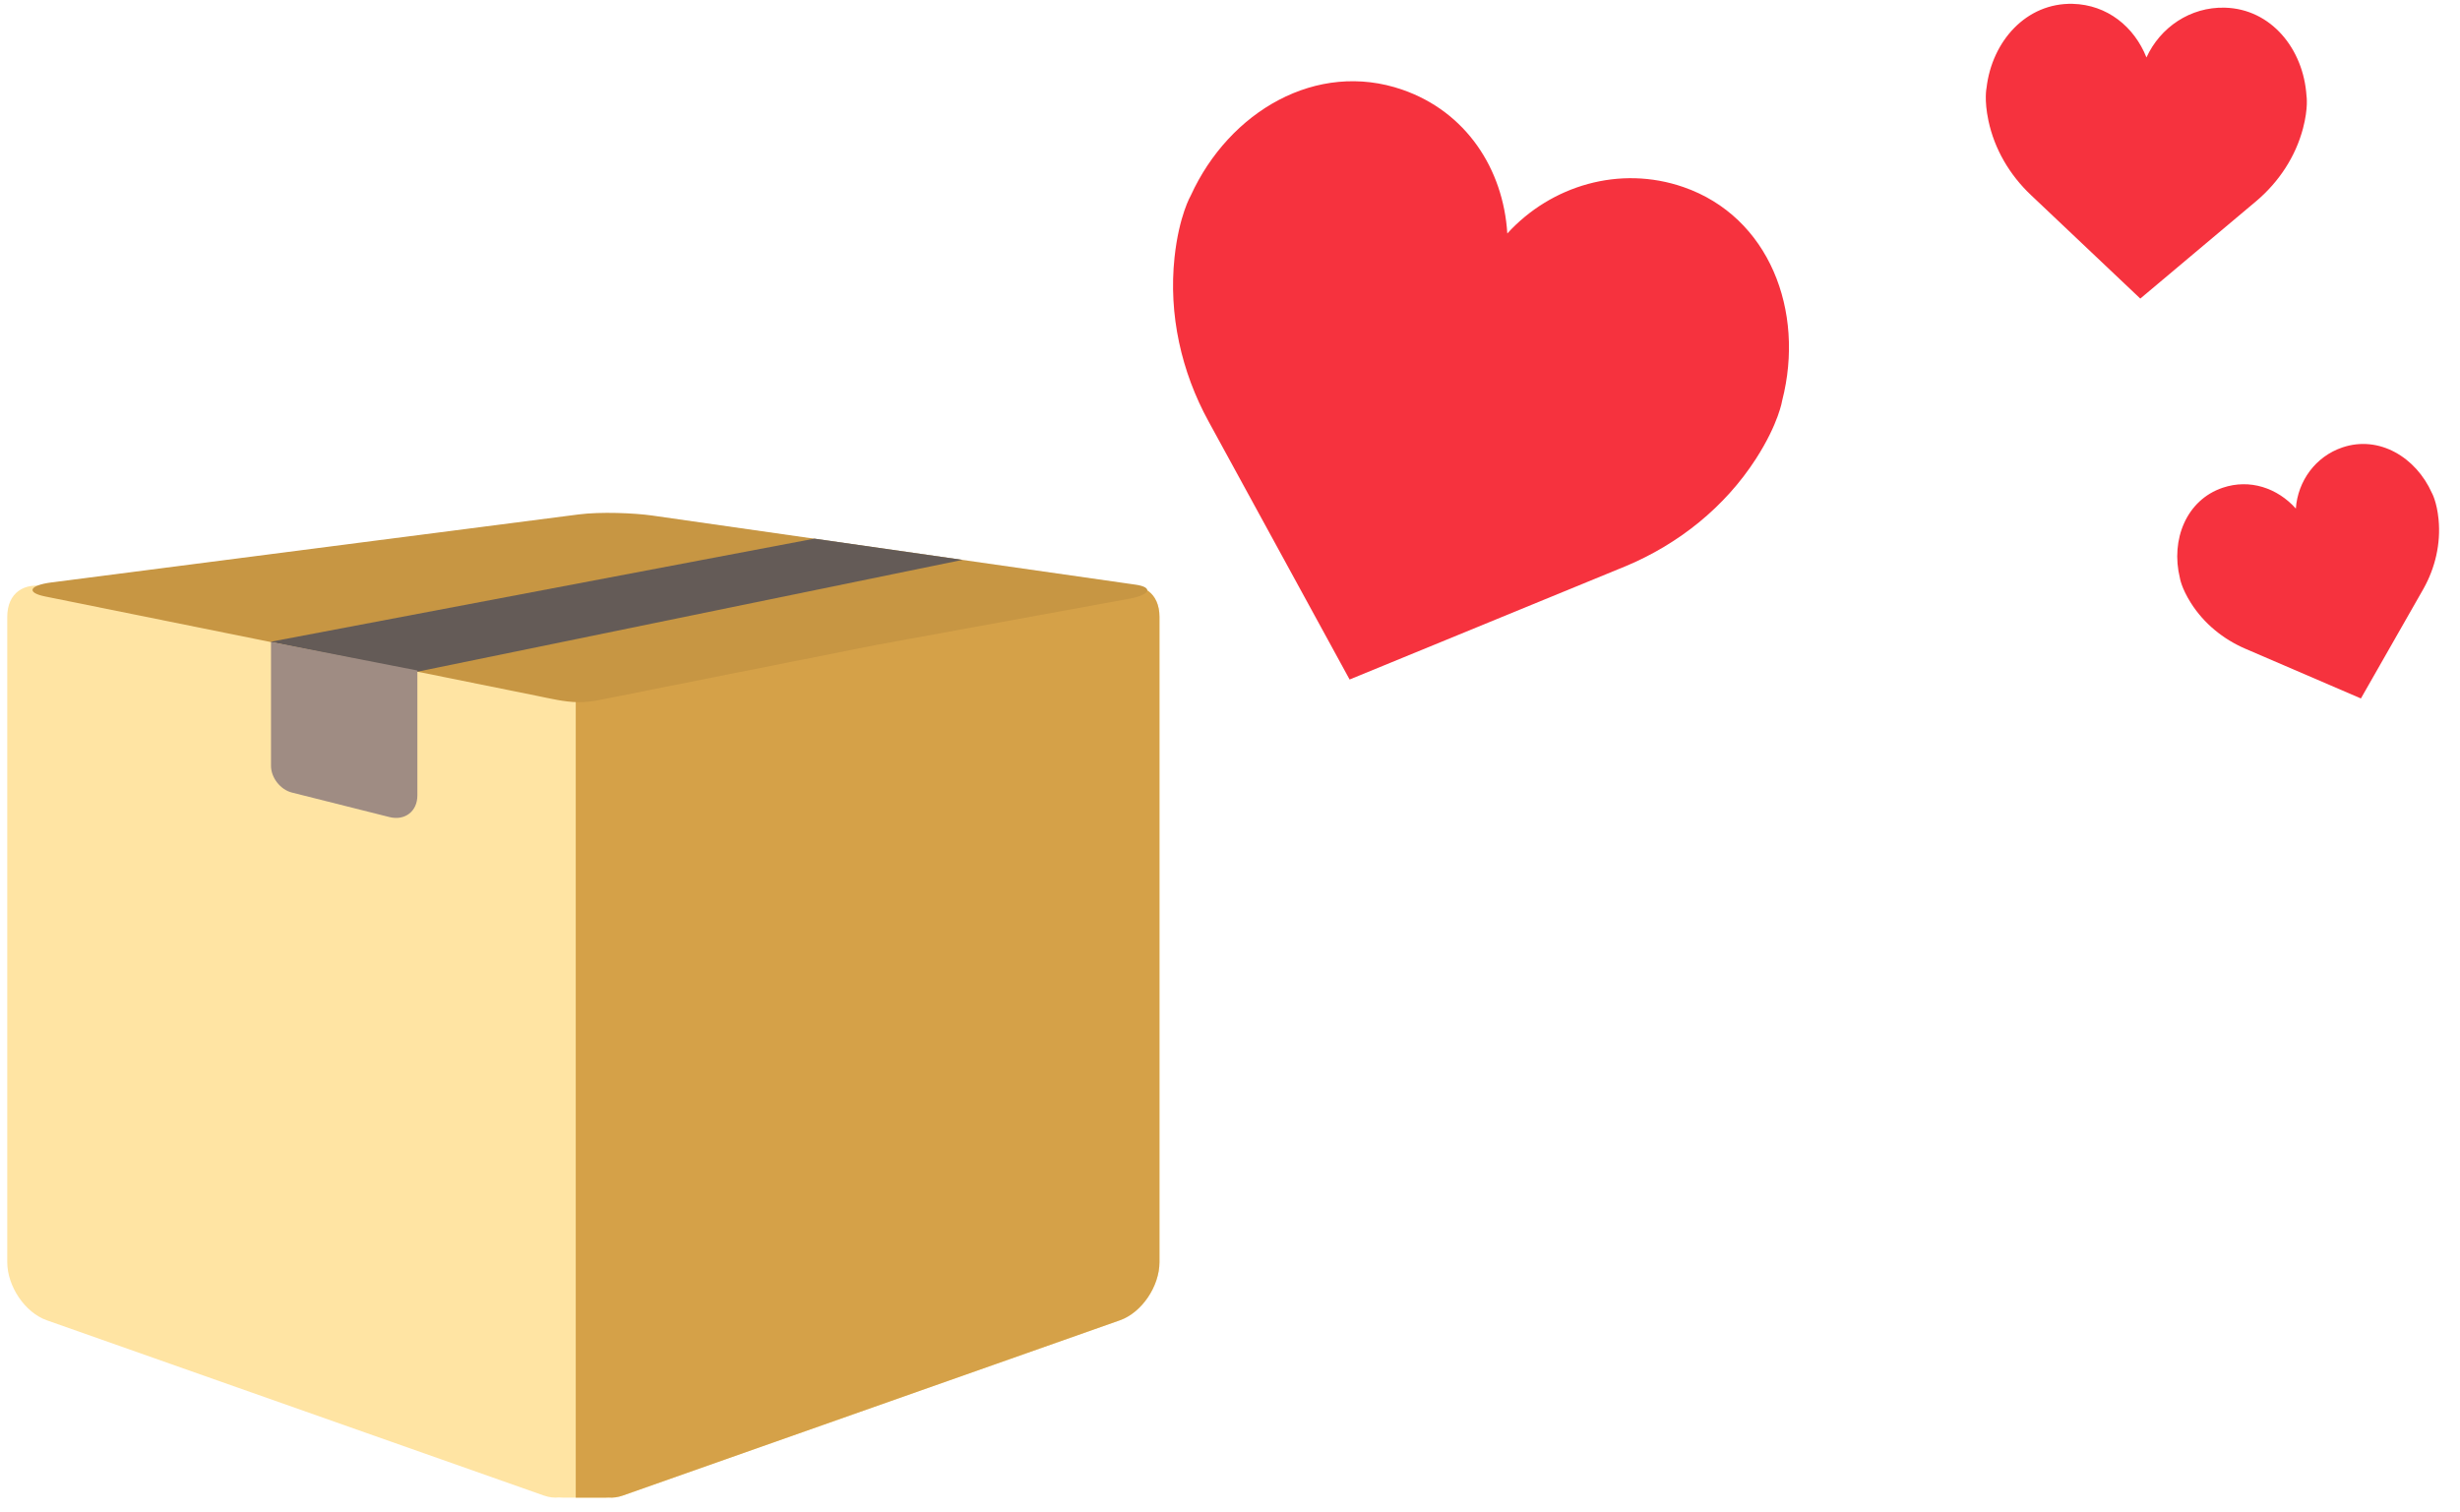
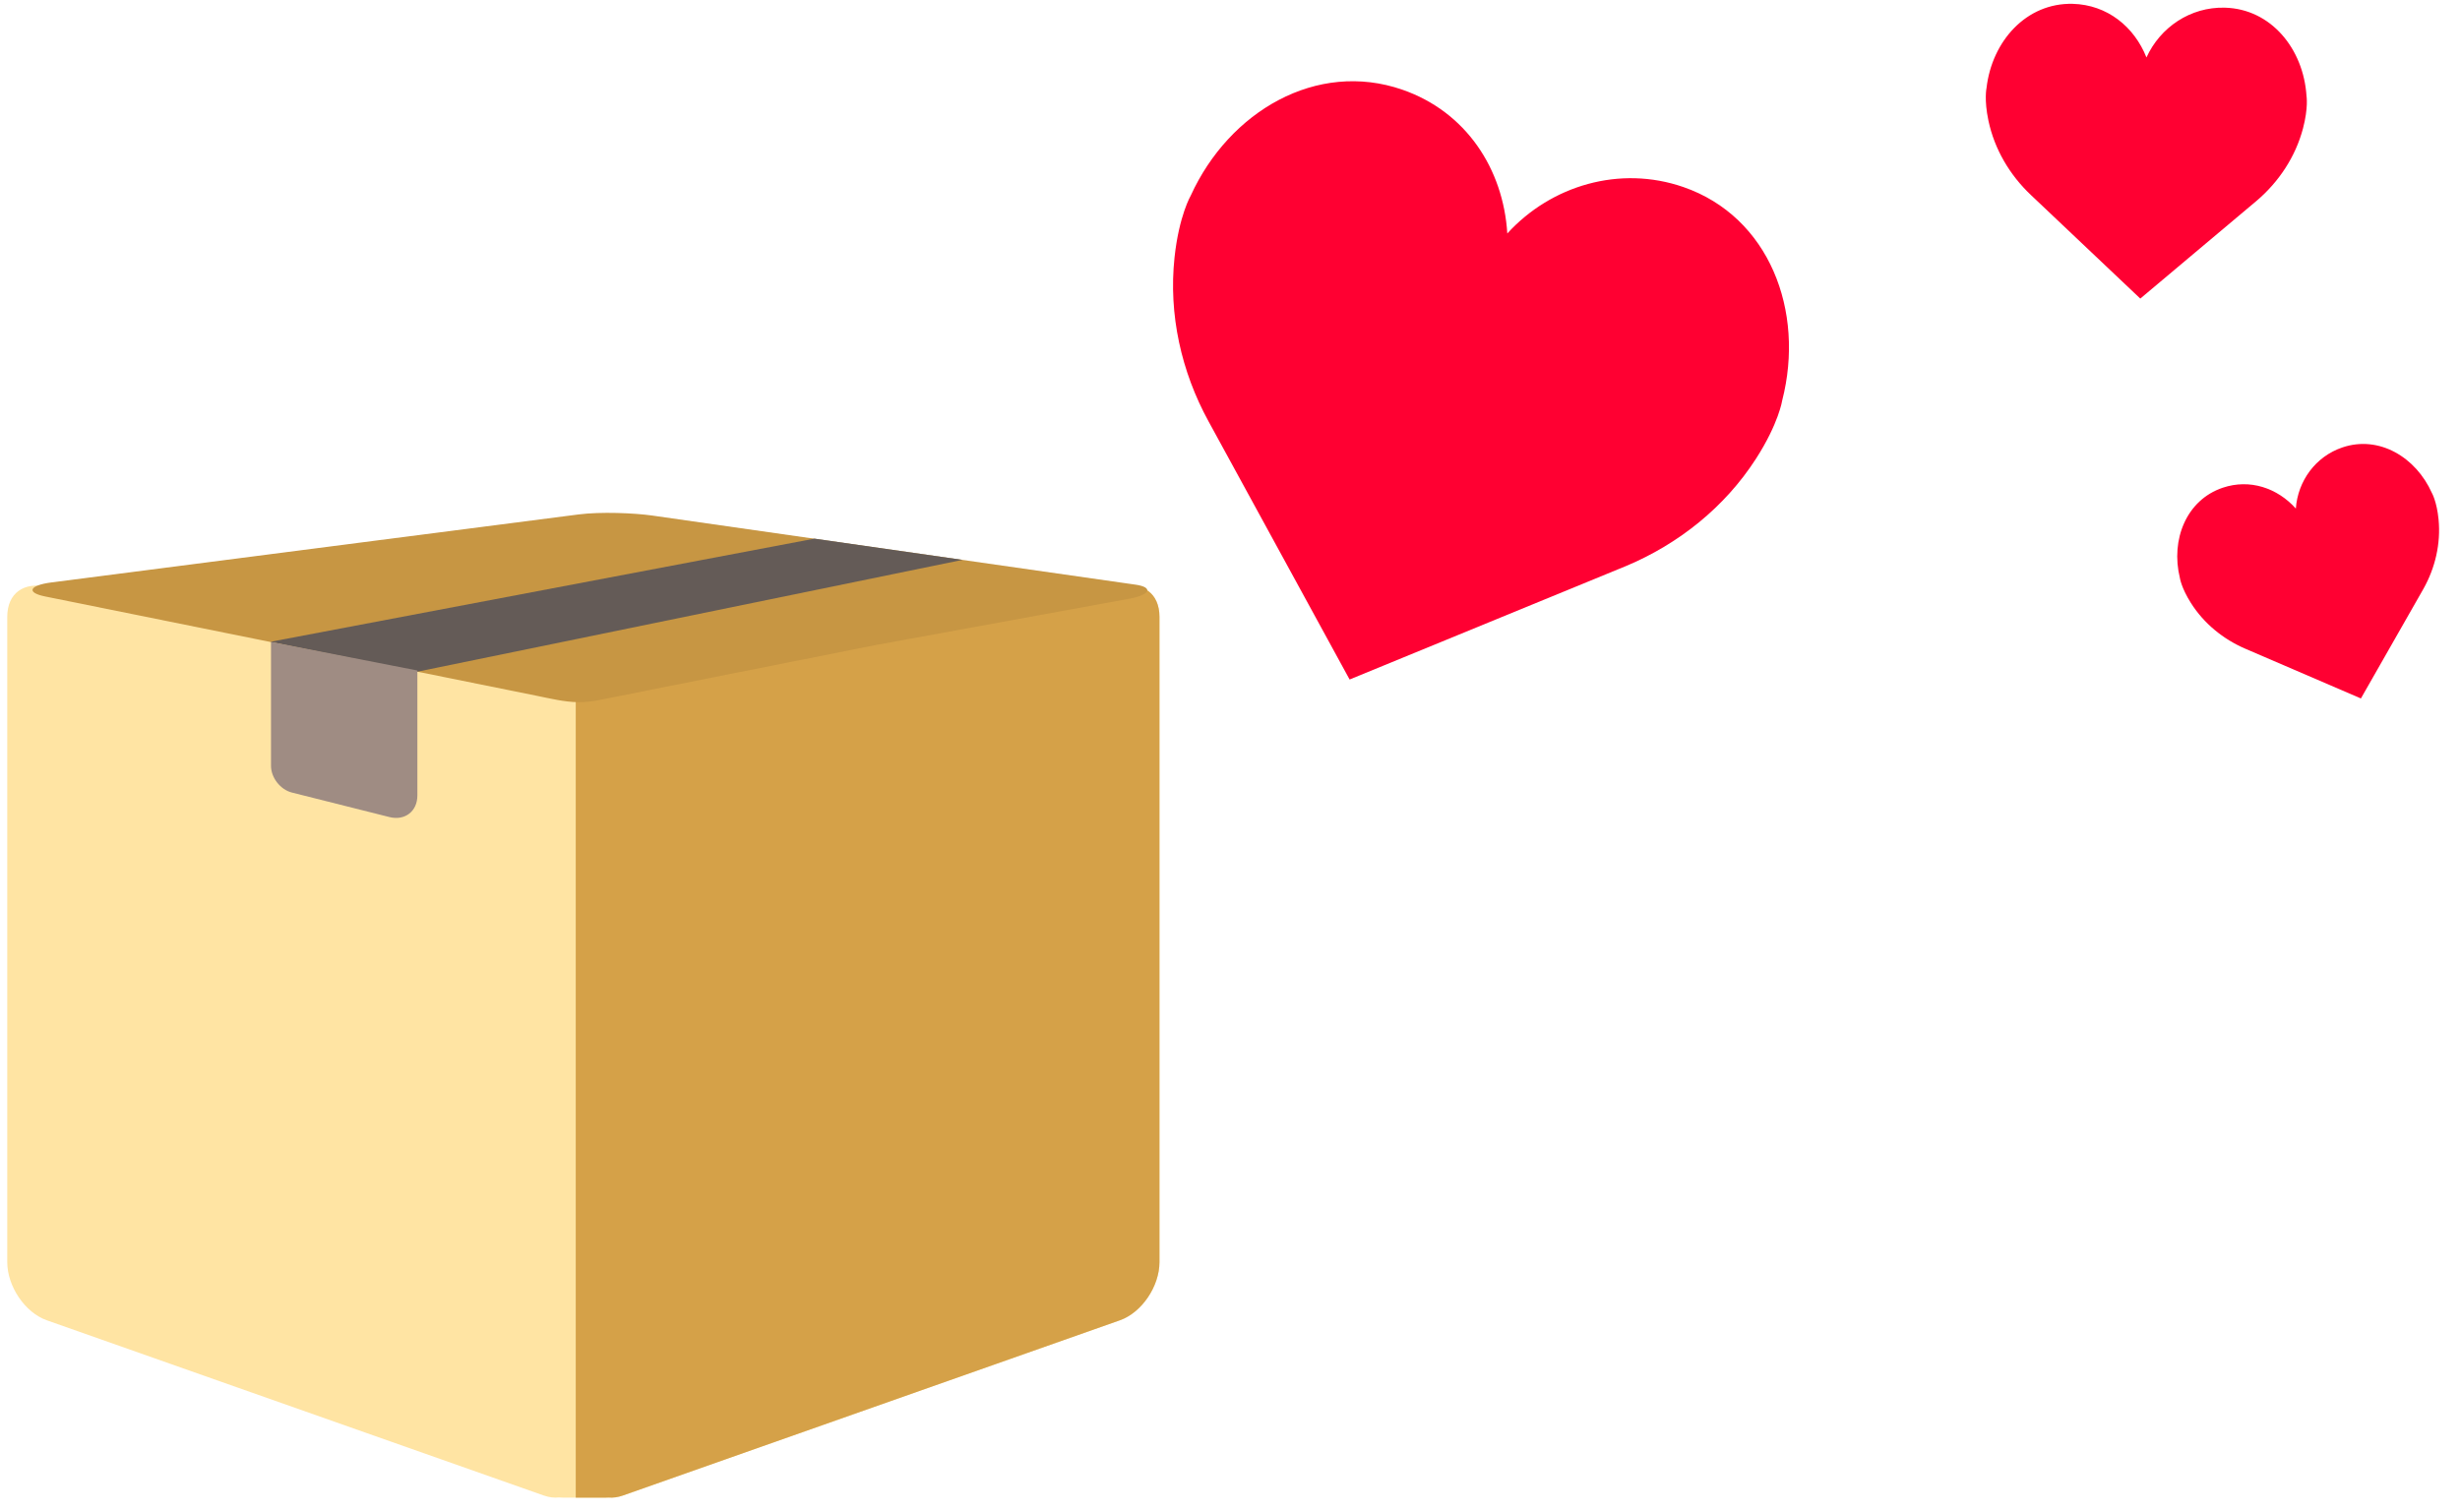
<svg xmlns="http://www.w3.org/2000/svg" width="231px" height="142px" viewBox="0 0 231 142" version="1.1">
  <g id="refer-box" stroke="none" stroke-width="1" fill="none" fill-rule="evenodd">
    <g id="raf-icon" fill-rule="nonzero">
-       <g id="box-illustration" transform="translate(106.4125, 0)" fill="#F6323E">
+       <g id="box-illustration" transform="translate(106.4125, 0)" fill="#FF0032">
        <g id="Group-31" transform="translate(0.062574, 0.358347)">
          <path d="M37.022,22.07 C41.861,18.342 48.541,17.573 54.066,20.65 C61.507,24.794 63.3,34.091 59.724,41.987 C59.724,41.987 59.033,44.058 56.333,46.974 C52.656,50.945 47.796,53.585 42.587,54.766 L15.163,60.758 L6.325,34.571 C4.623,29.544 4.36,24.049 5.856,18.864 C6.955,15.057 8.374,13.392 8.374,13.392 C13.297,6.244 22.224,2.917 29.666,7.062 C35.192,10.139 37.703,16.026 37.022,22.07" id="Fill-6" transform="translate(33.18805, 33.00399) rotate(-10) translate(-33.18805, -33.00399) " />
          <path d="M95.082,5.039 C96.371,2.21 99.201,0.28 102.434,0.362 C106.79,0.472 109.83,4.244 110.112,8.658 C110.112,8.658 110.297,9.757 109.78,11.712 C109.074,14.377 107.513,16.72 105.445,18.487 L94.504,27.687 L84.227,17.954 C82.251,16.086 80.812,13.667 80.243,10.971 C79.824,8.991 80.065,7.903 80.065,7.903 C80.572,3.511 83.803,-0.106 88.158,0.002 C91.39,0.084 93.937,2.148 95.082,5.039" id="Fill-8" />
          <path d="M109.11,47.409 C109.296,44.833 110.946,42.521 113.492,41.664 C116.922,40.508 120.388,42.586 121.887,45.948 C121.887,45.948 122.349,46.754 122.512,48.428 C122.732,50.709 122.195,52.982 121.092,54.949 L115.22,65.246 L104.379,60.58 C102.297,59.686 100.474,58.208 99.249,56.266 C98.348,54.841 98.221,53.924 98.221,53.924 C97.343,50.35 98.817,46.608 102.247,45.452 C104.794,44.595 107.38,45.479 109.11,47.409" id="Fill-10" />
        </g>
      </g>
      <g id="Group" transform="translate(0.333817, 47.94231)">
        <g id="package">
          <path d="M4.065,7.163 L50.729,17.109 C52.54,17.417 53.573,17.695 54.015,17.676 C54.503,17.653 55.24,17.385 58.161,16.799 L104.827,7.162 C106.942,6.726 108.542,7.723 108.542,10.008 L108.542,70.602 C108.542,72.889 106.871,75.349 104.827,76.07 L58.161,92.527 C57.688,92.694 57.234,92.754 56.816,92.716 C56.71,92.724 56.603,92.728 56.494,92.728 L52.571,92.728 C52.425,92.728 52.283,92.721 52.14,92.709 C51.703,92.759 51.227,92.702 50.728,92.527 L4.063,76.07 C2.019,75.351 0.347,72.889 0.347,70.602 L0.347,10.009 C0.347,7.724 1.944,6.712 4.063,7.163 L4.065,7.163 Z" id="Shape" fill="#FFE4A3" />
          <path d="M53.73,17.66 C53.844,17.674 53.94,17.68 54.016,17.676 C54.504,17.653 55.24,17.386 58.162,16.8 L104.827,7.163 C106.943,6.726 108.544,7.723 108.544,10.009 L108.544,70.602 C108.544,72.889 106.873,75.349 104.827,76.07 L58.162,92.527 C57.689,92.694 57.235,92.754 56.818,92.718 C56.711,92.724 56.604,92.728 56.495,92.728 L53.73,92.728 L53.73,17.661 L53.73,17.66 L53.73,17.66 Z" id="Shape" fill="#D5A148" />
          <path d="M106.287,6.972 L60.937,0.485 C59.245,0.243 56.069,0.109 53.989,0.379 L35.228,2.798 L33.829,2.979 L4.502,6.763 C2.432,7.029 2.072,7.714 3.918,8.085 L50.258,17.45 C51.238,17.647 52.647,17.998 53.978,18.013 C55.157,18.028 56.271,17.744 57.206,17.556 L81.771,12.668 L84.966,12.084 L105.702,8.295 C107.702,7.929 107.98,7.213 106.286,6.971 L106.286,6.972 L106.287,6.972 L106.287,6.972 Z" id="Shape" fill="#C79643" />
        </g>
        <polygon id="Path-2" fill="#645B57" points="76.151 2.65 25.046 12.343 38.896 15.141 90.049 4.645" />
        <path d="M25.114,12.353 L25.114,23.992 C25.114,25.104 25.995,26.228 27.076,26.5 L36.24,28.804 C37.686,29.167 38.858,28.263 38.858,26.782 L38.858,15.036 L25.114,12.353 Z" id="Path-3" fill="#9F8C83" />
      </g>
    </g>
  </g>
</svg>
